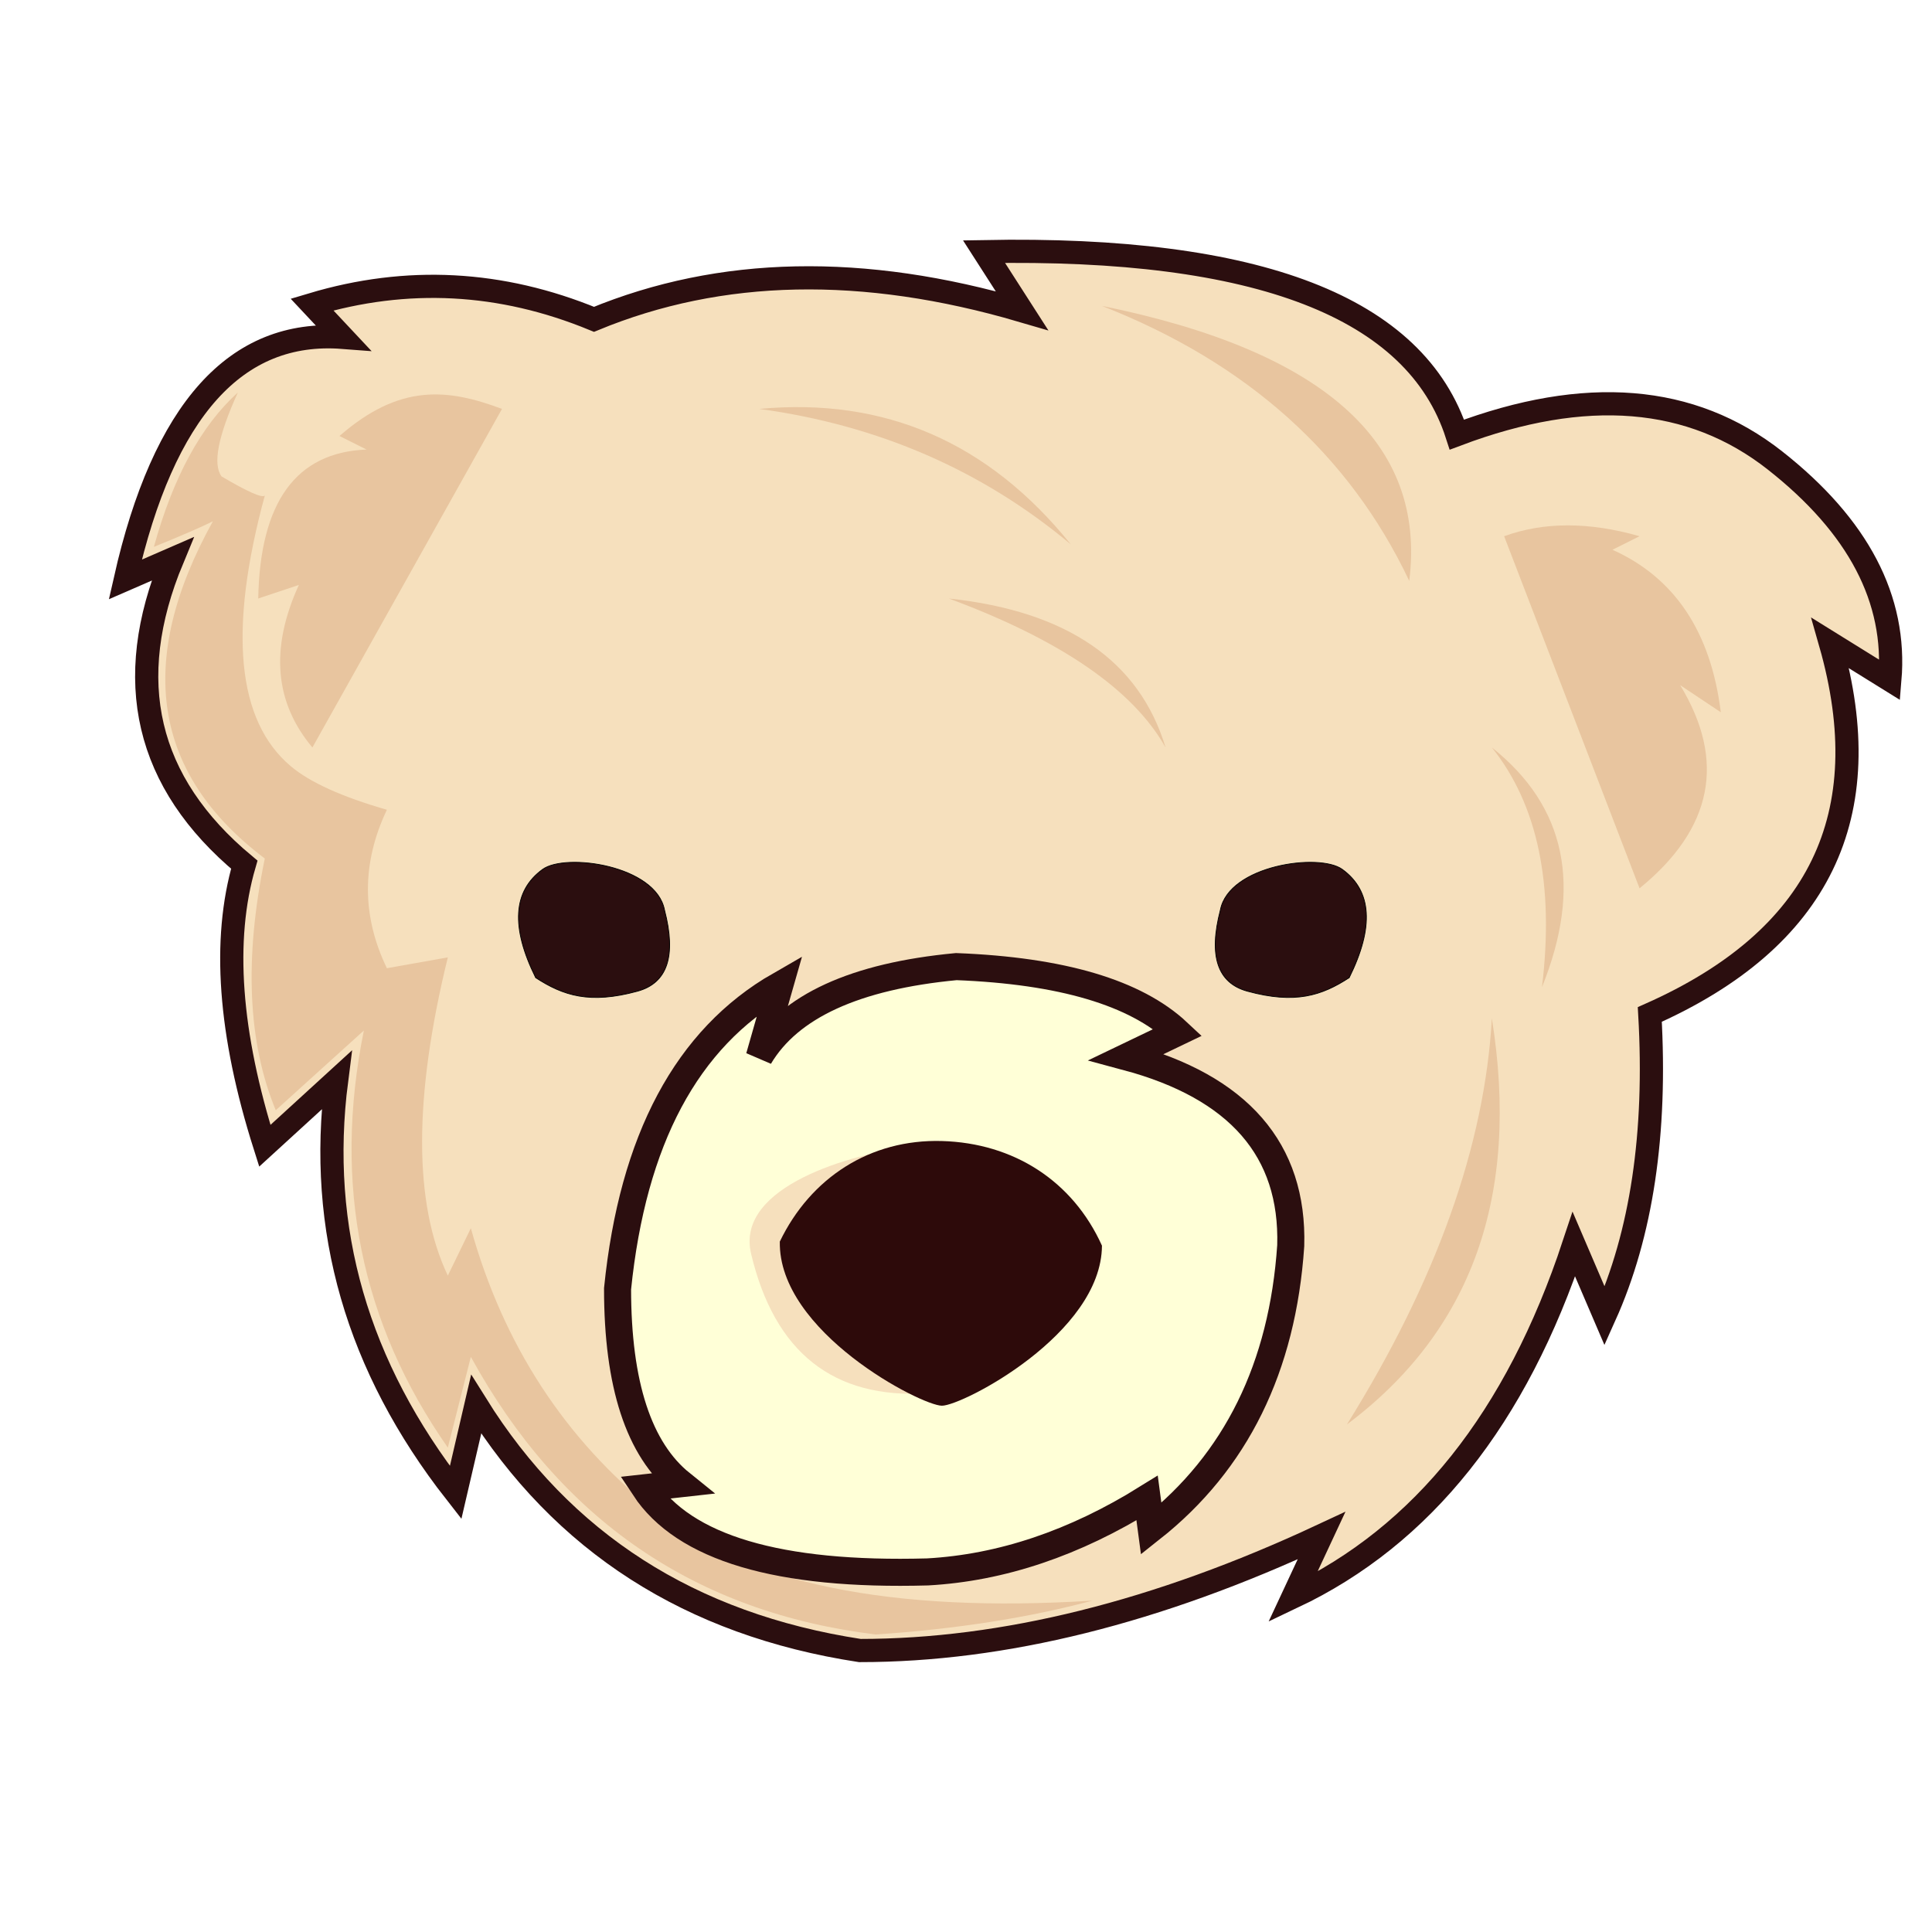
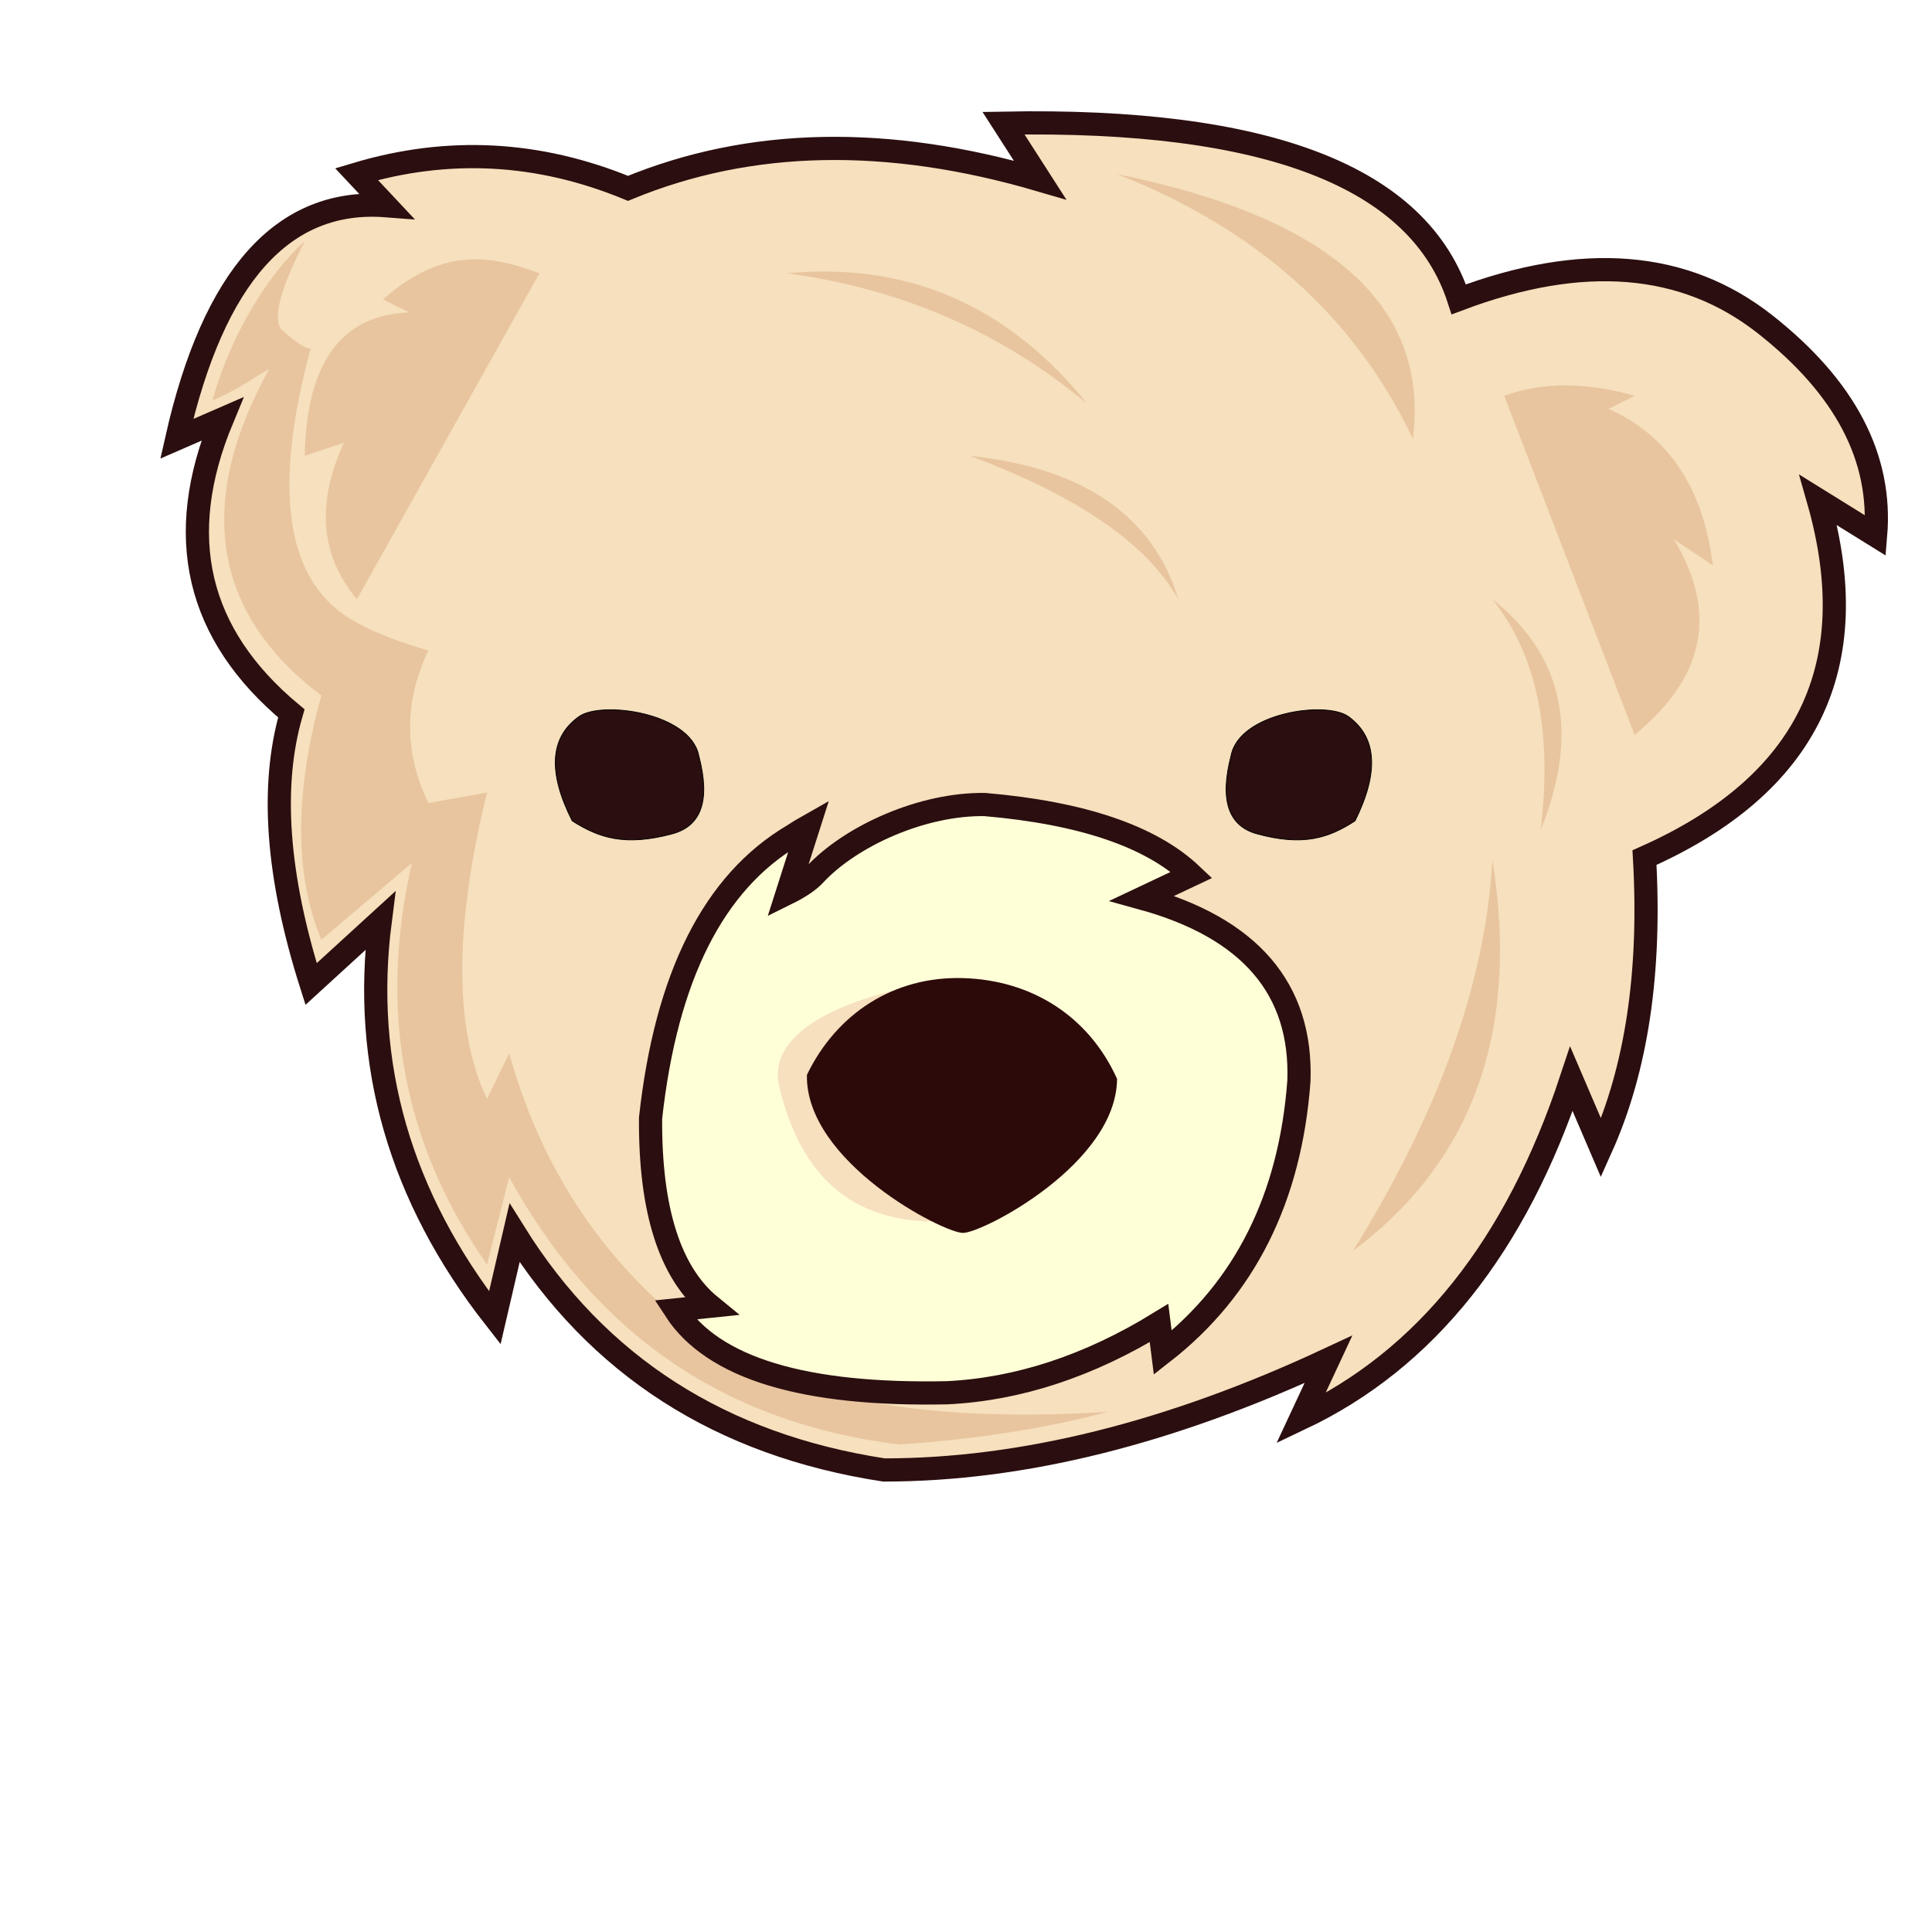
- <svg xmlns="http://www.w3.org/2000/svg" cache-id="d16450ec354e4fe1b1fc332f519946f8" id="e8MBQZerfbq1" viewBox="0 0 2500 2500" shape-rendering="geometricPrecision" text-rendering="geometricPrecision">
-   <style>#e8MBQZerfbq9_ts {animation: e8MBQZerfbq9_ts__ts 3000ms linear infinite normal forwards}@keyframes e8MBQZerfbq9_ts__ts { 0% {transform: translate(1217.499px,1647.68px) scale(1,1)} 59% {transform: translate(1217.499px,1647.68px) scale(1,1);animation-timing-function: cubic-bezier(0.735,0,0.24,1)} 60.667% {transform: translate(1217.499px,1647.68px) scale(0.8,1.2);animation-timing-function: cubic-bezier(0.735,0,0.24,1)} 62.333% {transform: translate(1217.499px,1647.68px) scale(1,1);animation-timing-function: cubic-bezier(0.735,0,0.24,1)} 64% {transform: translate(1217.499px,1647.68px) scale(0.8,1.2);animation-timing-function: cubic-bezier(0.735,0,0.24,1)} 65.667% {transform: translate(1217.499px,1647.68px) scale(1,1)} 100% {transform: translate(1217.499px,1647.68px) scale(1,1)}} #e8MBQZerfbq10_ts {animation: e8MBQZerfbq10_ts__ts 3000ms linear infinite normal forwards}@keyframes e8MBQZerfbq10_ts__ts { 0% {transform: translate(768.7038px,1203.279px) scale(1,1)} 14.667% {transform: translate(768.7038px,1203.279px) scale(1,1)} 16.333% {transform: translate(768.7038px,1203.279px) scale(1.50356,0.102938)} 18% {transform: translate(768.7038px,1203.279px) scale(1,1)} 23.333% {transform: translate(768.7038px,1203.279px) scale(1,1);animation-timing-function: cubic-bezier(0.42,0,0.58,1)} 25% {transform: translate(768.7038px,1203.279px) scale(1.50356,0.102938);animation-timing-function: cubic-bezier(0.42,0,0.58,1)} 26.667% {transform: translate(768.7038px,1203.279px) scale(1,1)} 100% {transform: translate(768.7038px,1203.279px) scale(1,1)}} #e8MBQZerfbq11_ts {animation: e8MBQZerfbq11_ts__ts 3000ms linear infinite normal forwards}@keyframes e8MBQZerfbq11_ts__ts { 0% {transform: translate(1670.33px,1203.279px) scale(1,1)} 14.667% {transform: translate(1670.33px,1203.279px) scale(1,1);animation-timing-function: cubic-bezier(0.42,0,0.58,1)} 16.333% {transform: translate(1670.33px,1203.279px) scale(1.50356,0.102938);animation-timing-function: cubic-bezier(0.42,0,0.58,1)} 18% {transform: translate(1670.33px,1203.279px) scale(1,1)} 23.333% {transform: translate(1670.33px,1203.279px) scale(1,1);animation-timing-function: cubic-bezier(0.42,0,0.58,1)} 25% {transform: translate(1670.33px,1203.279px) scale(1.50356,0.102938);animation-timing-function: cubic-bezier(0.42,0,0.58,1)} 26.667% {transform: translate(1670.33px,1203.279px) scale(1,1)} 100% {transform: translate(1670.33px,1203.279px) scale(1,1)}}</style>
-   <g id="e8MBQZerfbq2" clip-path="url(#e8MBQZerfbq19)">
-     <g id="e8MBQZerfbq3">
-       <g id="e8MBQZerfbq4">
-         <path id="e8MBQZerfbq5" d="M1112.632,2137.597Q783.399,2087.15,616.128,1818.984L589.576,1933.154Q398.409,1688.885,435.58,1399.478L342.652,1484.441Q273.619,1266.723,316.101,1120.692Q124.933,961.386,223.172,725.082L162.105,751.633Q236.448,422.4,443.546,438.33L403.719,395.849Q588.091,340.676,768.638,415.019Q1014.393,313.541,1322.385,403.814L1273.32,327.4Q1805.614,317.258,1885.267,564.182Q2134.847,470.192,2296.808,597.637Q2458.77,725.082,2445.494,881.733L2368.496,833.941Q2464.08,1168.484,2134.847,1314.515Q2148.123,1545.509,2076.435,1704.815L2036.608,1611.886Q1925.094,1949.085,1672.859,2068.564L1710.03,1988.911Q1391.418,2137.597,1112.632,2137.597Z" transform="matrix(1 0 0 1 0 -1.807743)" fill="rgb(246,224,189)" stroke="rgb(43,14,15)" stroke-width="30" stroke-linecap="square" stroke-miterlimit="35" />
-         <path id="e8MBQZerfbq6" d="M470.84,1333.472Q410.383,1631.375,579.487,1873.202L609.277,1755.793Q782.762,2072.096,1133.236,2115.029Q1289.196,2104.514,1413.615,2071.219Q1022.836,2095.753,847.599,1955.563Q672.363,1815.374,609.277,1589.318L579.487,1650.651Q512.897,1510.461,579.487,1238.844L500.63,1252.863Q451.564,1151.226,500.63,1047.836Q413.369,1022.778,376.212,991.44Q271.581,903.193,342.652,641.287Q337.445,646.378,286.737,616.541Q269.194,592.936,307.765,507.894C260.246,550.776,224.065,617.401,199.118,707.664C235.073,693.033,260.526,682.023,275.424,674.582C175.078,855.899,197.522,1001.381,342.652,1110.921Q302.508,1305.222,356.832,1436.65L470.84,1333.472Z" fill="rgb(232,197,159)" stroke="none" stroke-width="1" />
-         <path id="e8MBQZerfbq7" d="M1200.25,2034.048Q910.844,2042.013,833.846,1925.189L881.638,1919.879Q799.12,1853.501,799.12,1667.644Q828.536,1378.237,1009.083,1274.688L982.532,1367.617Q1040.944,1269.378,1237.422,1250.792Q1441.865,1258.758,1524.173,1335.756L1457.796,1367.617Q1675.514,1426.029,1670.204,1611.886Q1654.273,1848.191,1489.657,1978.291L1484.347,1938.464Q1343.626,2026.083,1200.25,2034.048Z" fill="rgb(255,255,215)" stroke="rgb(43,14,15)" stroke-width="35" stroke-linecap="square" stroke-miterlimit="3" />
-         <path id="e8MBQZerfbq8" d="M1200.25,1802.994Q1017.473,1814.099,971.913,1622.401C950.941,1534.161,1105.395,1493.201,1173.435,1484.441L1200.25,1802.994Z" fill="rgb(246,224,189)" stroke="none" stroke-width="1" />
-         <g id="e8MBQZerfbq9_ts" transform="translate(1217.499,1647.68) scale(1,1)">
-           <path id="e8MBQZerfbq9" d="M1218.836,1818.985C1192.285,1818.985,1006.858,1723.466,1009.083,1606.576C1048.84,1524.121,1125.908,1473.821,1218.836,1476.476C1311.765,1479.131,1388.185,1528.212,1425.934,1611.886C1425.198,1725.984,1245.387,1818.985,1218.836,1818.985Z" transform="translate(-1217.499,-1647.68)" fill="rgb(45,10,10)" stroke="none" stroke-width="1" />
+ <svg xmlns="http://www.w3.org/2000/svg" id="e7NGsgSBthA1" viewBox="0 0 2500 2500" shape-rendering="geometricPrecision" text-rendering="geometricPrecision">
+   <style>#e7NGsgSBthA6_ts {animation: e7NGsgSBthA6_ts__ts 3000ms linear infinite normal forwards}@keyframes e7NGsgSBthA6_ts__ts { 0% {transform: translate(812.7171px,1002.63px) scale(1,1)} 14.667% {transform: translate(812.7171px,1002.63px) scale(1,1);animation-timing-function: cubic-bezier(0.42,0,0.58,1)} 16.667% {transform: translate(812.7171px,1002.63px) scale(1.379955,0.142383);animation-timing-function: cubic-bezier(0.42,0,0.58,1)} 18.667% {transform: translate(812.7171px,1002.63px) scale(1,1);animation-timing-function: cubic-bezier(0.42,0,0.58,1)} 23.333% {transform: translate(812.7171px,1002.63px) scale(1,1);animation-timing-function: cubic-bezier(0.42,0,0.58,1)} 25.333% {transform: translate(812.7171px,1002.63px) scale(1.311402,0.142383);animation-timing-function: cubic-bezier(0.42,0,0.58,1)} 27.333% {transform: translate(812.7171px,1002.63px) scale(1,1)} 100% {transform: translate(812.7171px,1002.63px) scale(1,1)}} #e7NGsgSBthA7_ts {animation: e7NGsgSBthA7_ts__ts 3000ms linear infinite normal forwards}@keyframes e7NGsgSBthA7_ts__ts { 0% {transform: translate(1680.75px,1002.63px) scale(1,1)} 14.667% {transform: translate(1680.75px,1002.63px) scale(1,1);animation-timing-function: cubic-bezier(0.42,0,0.58,1)} 16.667% {transform: translate(1680.75px,1002.63px) scale(1.408017,0.142383);animation-timing-function: cubic-bezier(0.42,0,0.58,1)} 18.667% {transform: translate(1680.75px,1002.63px) scale(1,1);animation-timing-function: cubic-bezier(0.42,0,0.58,1)} 23.333% {transform: translate(1680.75px,1002.63px) scale(1,1);animation-timing-function: cubic-bezier(0.42,0,0.58,1)} 25.333% {transform: translate(1680.75px,1002.63px) scale(1.311402,0.142383);animation-timing-function: cubic-bezier(0.42,0,0.58,1)} 27.333% {transform: translate(1680.75px,1002.63px) scale(1,1)} 100% {transform: translate(1680.75px,1002.63px) scale(1,1)}} #e7NGsgSBthA18_ts {animation: e7NGsgSBthA18_ts__ts 3000ms linear infinite normal forwards}@keyframes e7NGsgSBthA18_ts__ts { 0% {transform: translate(1244.79px,1430.473px) scale(1,1)} 58.333% {transform: translate(1244.79px,1430.473px) scale(1,1);animation-timing-function: cubic-bezier(0.775,0,0.25,1)} 60.333% {transform: translate(1244.79px,1430.473px) scale(0.8,1.2);animation-timing-function: cubic-bezier(0.775,0,0.25,1)} 62.333% {transform: translate(1244.79px,1430.473px) scale(1,1);animation-timing-function: cubic-bezier(0.775,0,0.25,1)} 64.333% {transform: translate(1244.79px,1430.473px) scale(0.8,1.2);animation-timing-function: cubic-bezier(0.775,0,0.25,1)} 66.667% {transform: translate(1244.79px,1430.473px) scale(1,1)} 100% {transform: translate(1244.79px,1430.473px) scale(1,1)}}</style>
+   <g id="e7NGsgSBthA2" clip-path="url(#e7NGsgSBthA19)">
+     <g id="e7NGsgSBthA3">
+       <g id="e7NGsgSBthA4">
+         <path id="e7NGsgSBthA5" d="M1143.831,1902.136Q826.865,1853.569,665.826,1595.394L640.264,1705.31Q456.219,1470.142,492.005,1191.518L402.539,1273.316Q336.079,1063.71,376.977,923.12Q192.933,769.749,287.511,542.25L228.719,567.811Q300.292,250.845,499.674,266.182L461.331,225.284Q638.834,172.166,812.654,243.739Q1049.252,146.042,1345.769,232.952L1298.532,159.385Q1810.993,149.621,1887.678,387.345Q2127.959,296.856,2283.886,419.553Q2439.813,542.25,2427.032,693.064L2352.903,647.053Q2444.925,969.131,2127.959,1109.721Q2140.74,1332.108,2071.723,1485.479L2033.38,1396.013Q1926.021,1720.647,1683.184,1835.675L1718.971,1758.99Q1412.229,1902.136,1143.831,1902.136Z" fill="rgb(246,224,189)" stroke="rgb(43,14,15)" stroke-width="30" stroke-linecap="square" stroke-miterlimit="3" />
+         <g id="e7NGsgSBthA6_ts" transform="translate(812.7171,1002.63) scale(1,1)">
+           <path id="e7NGsgSBthA6" d="M795.5,1085.068C775.116,1081.624,757.927,1073.361,740.424,1062.176Q692.654,967.5,749.246,927.21C778.344,906.493,893.242,922.045,904.17,977.822Q927.008,1063.745,869.742,1079.047C839.462,1087.137,815.884,1088.512,795.5,1085.068Z" transform="translate(-812.7171,-1002.63)" fill="rgb(43,14,15)" stroke="rgb(0,0,0)" stroke-width="1" stroke-linecap="square" stroke-miterlimit="3" />
        </g>
-         <g id="e8MBQZerfbq10_ts" transform="translate(768.7038,1203.279) scale(1,1)">
-           <path id="e8MBQZerfbq10" d="M749.241,1288.908C728.49,1285.33,710.991,1276.747,693.173,1265.13Q644.542,1166.79,702.153,1124.94C731.776,1103.421,848.742,1119.576,859.866,1177.511Q883.116,1266.76,824.819,1282.654C793.994,1291.057,769.991,1292.485,749.241,1288.908Z" transform="translate(-768.7038,-1203.279)" fill="rgb(43,14,15)" stroke="rgb(0,0,0)" stroke-width="1" stroke-linecap="square" stroke-miterlimit="3" />
+         <g id="e7NGsgSBthA7_ts" transform="translate(1680.75,1002.63) scale(1,1)">
+           <path id="e7NGsgSBthA7" d="M1699.488,1085.068C1719.465,1081.624,1736.312,1073.361,1753.467,1062.176Q1800.285,967.5,1744.821,927.21C1716.301,906.493,1603.694,922.045,1592.984,977.822Q1570.6,1063.745,1626.726,1079.047C1656.402,1087.137,1679.51,1088.512,1699.488,1085.068Z" transform="translate(-1680.75,-1002.63)" fill="rgb(43,14,15)" stroke="rgb(0,0,0)" stroke-width="1" stroke-linecap="square" stroke-miterlimit="3" />
        </g>
-         <g id="e8MBQZerfbq11_ts" transform="translate(1670.33,1203.279) scale(1,1)">
-           <path id="e8MBQZerfbq11" d="M1689.793,1288.908C1710.544,1285.33,1728.043,1276.747,1745.861,1265.13Q1794.492,1166.79,1736.881,1124.94C1707.258,1103.421,1590.292,1119.576,1579.168,1177.511Q1555.918,1266.76,1614.215,1282.654C1645.04,1291.057,1669.043,1292.485,1689.793,1288.908Z" transform="translate(-1670.33,-1203.279)" fill="rgb(43,14,15)" stroke="rgb(0,0,0)" stroke-width="1" stroke-linecap="square" stroke-miterlimit="3" />
+         <path id="e7NGsgSBthA8" d="M461.843,775.373Q390.985,691.019,444.972,572.924L394.36,589.794Q397.734,409.277,529.326,404.216L495.584,387.345C570.755,321.65,630.55,328.297,698.033,353.604L461.843,775.373Z" fill="rgb(232,197,159)" stroke="none" stroke-width="1" />
+         <path id="e7NGsgSBthA9" d="M2115.178,950.829Q2251.831,839.482,2165.79,697.767L2216.403,731.509Q2197.845,581.359,2081.437,529.06L2115.178,512.189Q2020.702,485.196,1946.47,512.189L2115.178,950.829Z" fill="rgb(232,197,159)" stroke="none" stroke-width="1" />
+         <path id="e7NGsgSBthA10" d="M1018.578,353.604Q1241.272,383.971,1406.606,522.311Q1253.082,331.672,1018.578,353.604Z" fill="rgb(232,197,159)" stroke="none" stroke-width="1" />
+         <path id="e7NGsgSBthA11" d="M1254.769,589.794Q1463.966,667.4,1524.701,775.373Q1475.776,613.413,1254.769,589.794Z" fill="rgb(232,197,159)" stroke="none" stroke-width="1" />
+         <path id="e7NGsgSBthA12" d="M533,1116.697Q467.393,1403.5,630.196,1636.316L658.877,1523.282Q825.897,1827.8,1163.313,1869.133Q1313.463,1859.011,1433.245,1826.956Q1057.027,1850.575,888.319,1715.609Q719.612,1580.643,658.877,1363.01L630.196,1422.058Q566.087,1287.091,630.196,1025.594L554.278,1039.091Q507.04,941.241,554.278,841.703Q470.268,817.578,434.495,787.408Q333.763,702.45,402.185,450.301Q397.173,455.203,364,426.478Q347.111,403.752,394.36,312C348.611,353.284,299.017,431.1,275,518C309.615,503.914,334.011,484.702,348.354,477.538C251.747,652.1,276.115,794.541,415.837,900Q363.538,1089.499,415.837,1216.03L533,1116.697Z" fill="rgb(232,197,159)" stroke="none" stroke-width="1" />
+         <path id="e7NGsgSBthA13" d="M1931.186,1112.788C1966.519,1333.445,1906.397,1502.136,1750.669,1618.707Q1917.842,1350.136,1931.186,1112.788Z" fill="rgb(232,197,159)" stroke="none" stroke-width="1" />
+         <path id="e7NGsgSBthA14" d="M1931.186,775.373Q2069.694,885.421,1993.608,1073.986Q2016.87,882.364,1931.186,775.373Z" fill="rgb(232,197,159)" stroke="none" stroke-width="1" />
+         <path id="e7NGsgSBthA15" d="M1445.46,225.284Q1860.561,309.696,1828.274,567.811Q1716.107,331.34,1445.46,225.284Z" fill="rgb(232,197,159)" stroke="none" stroke-width="1" />
+         <path id="e7NGsgSBthA16" d="M1225.64,1802.214Q946.972,1808.019,873.597,1695.054L919.641,1690.25Q840.627,1625.815,841.824,1446.887Q872,1172,1026.273,1080.896C1032.842,1076.568,1039.581,1072.454,1046.49,1068.553L1018.578,1156Q1042.92,1143.967,1054,1132.041C1101.205,1081.231,1194.25,1039.75,1274.548,1041.08Q1463.24,1057.383,1541.984,1132.041L1477.876,1162.287Q1687.101,1219.923,1680.792,1398.818Q1663.934,1626.21,1504.616,1750.4L1499.761,1712.024Q1363.722,1795.469,1225.64,1802.214Z" fill="rgb(255,255,215)" stroke="rgb(43,14,15)" stroke-width="30" stroke-linecap="square" stroke-miterlimit="3" />
+         <path id="e7NGsgSBthA17" d="M1228.184,1580Q1052.217,1590.691,1008.355,1406.135C988.165,1321.183,1136.864,1281.749,1202.369,1273.316L1228.184,1580Z" fill="rgb(246,224,189)" stroke="none" stroke-width="1" />
+         <g id="e7NGsgSBthA18_ts" transform="translate(1244.79,1430.473) scale(1,1)">
+           <path id="e7NGsgSBthA18" d="M1246.078,1595.395C1220.516,1595.395,1041.998,1503.435,1044.14,1390.9C1082.416,1311.517,1156.612,1263.091,1246.078,1265.648C1335.544,1268.204,1409.117,1315.456,1445.46,1396.013C1444.751,1505.859,1271.64,1595.395,1246.078,1595.395Z" transform="translate(-1244.79,-1430.473)" fill="rgb(45,10,10)" stroke="none" stroke-width="1" />
        </g>
-         <path id="e8MBQZerfbq12" d="M404.25,967.227Q330.651,879.609,386.727,756.943L334.155,774.467Q337.66,586.963,474.345,581.706L439.298,564.182C517.378,495.944,579.487,502.849,649.582,529.135L404.25,967.227Z" fill="rgb(232,197,159)" stroke="none" stroke-width="1" />
-         <path id="e8MBQZerfbq13" d="M2121.572,1149.474Q2263.513,1033.817,2174.143,886.618L2226.714,921.666Q2207.438,765.705,2086.524,711.381L2121.572,693.858Q2023.439,665.82,1946.335,693.858L2121.572,1149.474Z" fill="rgb(232,197,159)" stroke="none" stroke-width="1" />
-         <path id="e8MBQZerfbq14" d="M982.532,529.135Q1213.845,560.678,1385.577,704.372Q1226.111,506.354,982.532,529.135Z" fill="rgb(232,197,159)" stroke="none" stroke-width="1" />
-         <path id="e8MBQZerfbq15" d="M1227.863,774.467Q1445.157,855.076,1508.242,967.227Q1457.424,799,1227.863,774.467Z" fill="rgb(232,197,159)" stroke="none" stroke-width="1" />
-         <path id="e8MBQZerfbq16" d="M1930.459,1317.701C1967.159,1546.898,1904.71,1722.116,1742.955,1843.199Q1916.599,1564.234,1930.459,1317.701Z" fill="rgb(232,197,159)" stroke="none" stroke-width="1" />
-         <path id="e8MBQZerfbq17" d="M1930.459,967.227Q2074.327,1081.534,1995.296,1277.396Q2019.459,1078.359,1930.459,967.227Z" fill="rgb(232,197,159)" stroke="none" stroke-width="1" />
-         <path id="e8MBQZerfbq18" d="M1425.934,395.849Q1857.101,483.528,1823.564,751.633Q1707.056,506.01,1425.934,395.849Z" fill="rgb(232,197,159)" stroke="none" stroke-width="1" />
      </g>
    </g>
-     <clipPath id="e8MBQZerfbq19">
-       <rect id="e8MBQZerfbq20" width="2500" height="2500" rx="0" ry="0" fill="rgb(0,0,0)" stroke="none" stroke-width="1" />
+     <clipPath id="e7NGsgSBthA19">
+       <rect id="e7NGsgSBthA20" width="2500" height="2500" rx="0" ry="0" fill="rgb(0,0,0)" stroke="none" stroke-width="1" />
    </clipPath>
  </g>
</svg>
